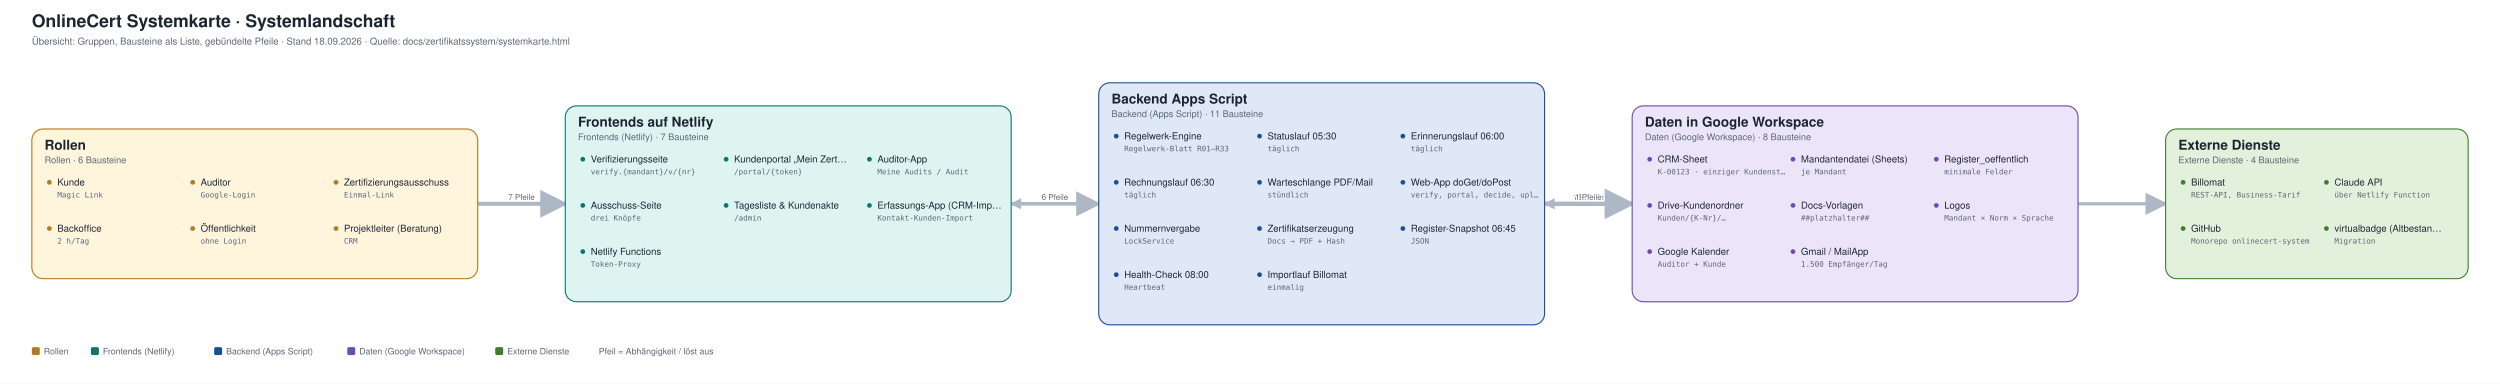
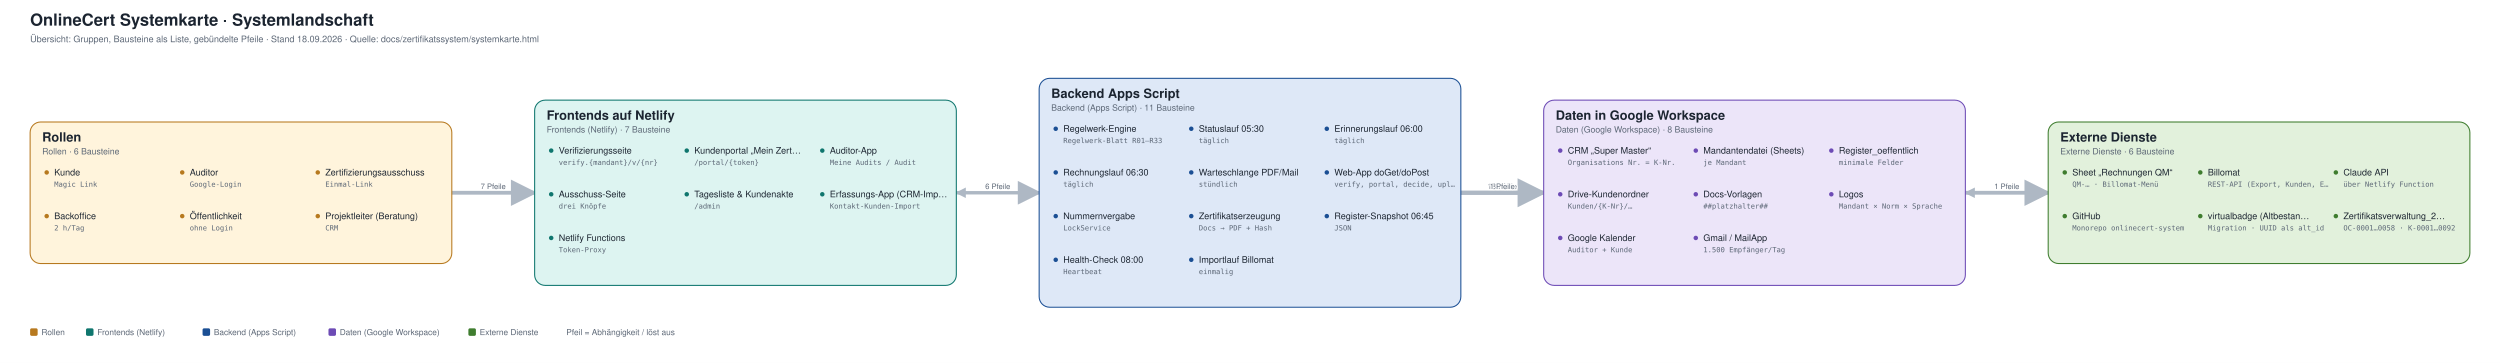
- <svg xmlns="http://www.w3.org/2000/svg" viewBox="0 0 3140 482" width="3140" height="482" font-family="'IBM Plex Sans','Segoe UI',Helvetica,Arial,sans-serif" font-size="12">
+ <svg xmlns="http://www.w3.org/2000/svg" viewBox="0 0 3320 482" width="3320" height="482" font-family="'IBM Plex Sans','Segoe UI',Helvetica,Arial,sans-serif" font-size="12">
  <defs>
    <marker id="a" viewBox="0 0 10 10" refX="9" refY="5" markerWidth="7" markerHeight="7" orient="auto-start-reverse">
      <path d="M0,0 L10,5 L0,10 z" fill="#AEB8C4" />
    </marker>
  </defs>
-   <rect width="3140" height="482" fill="#FFFFFF" />
+   <rect width="3320" height="482" fill="#FFFFFF" />
  <text x="40" y="34" font-size="22" font-weight="600" fill="#1B2430">OnlineCert Systemkarte · Systemlandschaft</text>
  <text x="40" y="56" font-size="12" fill="#5B6675">Übersicht: Gruppen, Bausteine als Liste, gebündelte Pfeile · Stand 18.09.2026 · Quelle: docs/zertifikatssystem/systemkarte.html</text>
  <g transform="translate(40,104)">
    <path d="M560,152 C620,152 610,152 670,152" fill="none" stroke="#AEB8C4" stroke-width="5" stroke-linecap="round" marker-end="url(#a)" />
    <text x="615" y="147" text-anchor="middle" font-size="10" fill="#5B6675" stroke="#FFFFFF" stroke-width="3" paint-order="stroke">7 Pfeile</text>
    <path d="M560,152 C1285,152 1285,152 2010,152" fill="none" stroke="#AEB8C4" stroke-width="3" stroke-linecap="round" marker-end="url(#a)" />
    <text x="1285" y="147" text-anchor="middle" font-size="10" fill="#5B6675" stroke="#FFFFFF" stroke-width="3" paint-order="stroke">3 Pfeile</text>
    <path d="M1230,152 C1620,152 1620,152 2010,152" fill="none" stroke="#AEB8C4" stroke-width="2" stroke-linecap="round" marker-end="url(#a)" />
    <text x="1620" y="147" text-anchor="middle" font-size="10" fill="#5B6675" stroke="#FFFFFF" stroke-width="3" paint-order="stroke">1 Pfeile</text>
    <path d="M1230,152 C1290,152 1280,152 1340,152" fill="none" stroke="#AEB8C4" stroke-width="4.5" stroke-linecap="round" marker-end="url(#a)" />
    <text x="1285" y="147" text-anchor="middle" font-size="10" fill="#5B6675" stroke="#FFFFFF" stroke-width="3" paint-order="stroke">6 Pfeile</text>
    <path d="M1230,152 C1955,152 1955,152 2680,152" fill="none" stroke="#AEB8C4" stroke-width="2.5" stroke-linecap="round" marker-end="url(#a)" />
    <text x="1955" y="147" text-anchor="middle" font-size="10" fill="#5B6675" stroke="#FFFFFF" stroke-width="3" paint-order="stroke">2 Pfeile</text>
    <path d="M1900,152 C1960,152 1950,152 2010,152" fill="none" stroke="#AEB8C4" stroke-width="5.5" stroke-linecap="round" marker-end="url(#a)" />
    <text x="1955" y="147" text-anchor="middle" font-size="10" fill="#5B6675" stroke="#FFFFFF" stroke-width="3" paint-order="stroke">18 Pfeile</text>
-     <path d="M1900,152 C2290,152 2290,152 2680,152" fill="none" stroke="#AEB8C4" stroke-width="4" stroke-linecap="round" marker-end="url(#a)" />
-     <text x="2290" y="147" text-anchor="middle" font-size="10" fill="#5B6675" stroke="#FFFFFF" stroke-width="3" paint-order="stroke">5 Pfeile</text>
-     <path d="M2680,152 C2290,152 2290,152 1900,152" fill="none" stroke="#AEB8C4" stroke-width="2" stroke-linecap="round" marker-end="url(#a)" />
-     <text x="2290" y="147" text-anchor="middle" font-size="10" fill="#5B6675" stroke="#FFFFFF" stroke-width="3" paint-order="stroke">1 Pfeile</text>
+     <path d="M1900,152 C2290,152 2290,152 2680,152" fill="none" stroke="#AEB8C4" stroke-width="5" stroke-linecap="round" marker-end="url(#a)" />
+     <text x="2290" y="147" text-anchor="middle" font-size="10" fill="#5B6675" stroke="#FFFFFF" stroke-width="3" paint-order="stroke">7 Pfeile</text>
+     <path d="M2680,152 C2620,152 2630,152 2570,152" fill="none" stroke="#AEB8C4" stroke-width="2" stroke-linecap="round" marker-end="url(#a)" />
+     <text x="2625" y="147" text-anchor="middle" font-size="10" fill="#5B6675" stroke="#FFFFFF" stroke-width="3" paint-order="stroke">1 Pfeile</text>
+     <path d="M560,152 C1620,152 1620,152 2680,152" fill="none" stroke="#AEB8C4" stroke-width="2" stroke-linecap="round" marker-end="url(#a)" />
+     <text x="1620" y="147" text-anchor="middle" font-size="10" fill="#5B6675" stroke="#FFFFFF" stroke-width="3" paint-order="stroke">1 Pfeile</text>
    <path d="M2680,152 C1955,152 1955,152 1230,152" fill="none" stroke="#AEB8C4" stroke-width="2" stroke-linecap="round" marker-end="url(#a)" />
    <text x="1955" y="147" text-anchor="middle" font-size="10" fill="#5B6675" stroke="#FFFFFF" stroke-width="3" paint-order="stroke">1 Pfeile</text>
    <rect x="0" y="58" width="560" height="188" rx="14" fill="#FFF4DC" stroke="#B7791F" stroke-width="1.4" />
    <text x="16" y="84" font-size="17" font-weight="600" fill="#1B2430">Rollen</text>
    <text x="16" y="101" font-size="11.5" fill="#5B6675">Rollen · 6 Bausteine</text>
    <circle cx="22" cy="125" r="3" fill="#B7791F" />
    <text x="32" y="129" font-size="12" fill="#1B2430">Kunde</text>
    <text x="32" y="144" font-family="'IBM Plex Mono',Menlo,Consolas,monospace" font-size="9.5" fill="#5B6675">Magic Link</text>
    <circle cx="202" cy="125" r="3" fill="#B7791F" />
    <text x="212" y="129" font-size="12" fill="#1B2430">Auditor</text>
    <text x="212" y="144" font-family="'IBM Plex Mono',Menlo,Consolas,monospace" font-size="9.5" fill="#5B6675">Google-Login</text>
    <circle cx="382" cy="125" r="3" fill="#B7791F" />
    <text x="392" y="129" font-size="12" fill="#1B2430">Zertifizierungsausschuss</text>
    <text x="392" y="144" font-family="'IBM Plex Mono',Menlo,Consolas,monospace" font-size="9.5" fill="#5B6675">Einmal-Link</text>
    <circle cx="22" cy="183" r="3" fill="#B7791F" />
    <text x="32" y="187" font-size="12" fill="#1B2430">Backoffice</text>
    <text x="32" y="202" font-family="'IBM Plex Mono',Menlo,Consolas,monospace" font-size="9.5" fill="#5B6675">2 h/Tag</text>
    <circle cx="202" cy="183" r="3" fill="#B7791F" />
    <text x="212" y="187" font-size="12" fill="#1B2430">Öffentlichkeit</text>
    <text x="212" y="202" font-family="'IBM Plex Mono',Menlo,Consolas,monospace" font-size="9.5" fill="#5B6675">ohne Login</text>
    <circle cx="382" cy="183" r="3" fill="#B7791F" />
    <text x="392" y="187" font-size="12" fill="#1B2430">Projektleiter (Beratung)</text>
    <text x="392" y="202" font-family="'IBM Plex Mono',Menlo,Consolas,monospace" font-size="9.5" fill="#5B6675">CRM</text>
    <rect x="670" y="29" width="560" height="246" rx="14" fill="#DDF4F1" stroke="#0F766E" stroke-width="1.4" />
    <text x="686" y="55" font-size="17" font-weight="600" fill="#1B2430">Frontends auf Netlify</text>
    <text x="686" y="72" font-size="11.5" fill="#5B6675">Frontends (Netlify) · 7 Bausteine</text>
    <circle cx="692" cy="96" r="3" fill="#0F766E" />
    <text x="702" y="100" font-size="12" fill="#1B2430">Verifizierungsseite</text>
    <text x="702" y="115" font-family="'IBM Plex Mono',Menlo,Consolas,monospace" font-size="9.5" fill="#5B6675">verify.{mandant}/v/{nr}</text>
    <circle cx="872" cy="96" r="3" fill="#0F766E" />
    <text x="882" y="100" font-size="12" fill="#1B2430">Kundenportal „Mein Zert…</text>
    <text x="882" y="115" font-family="'IBM Plex Mono',Menlo,Consolas,monospace" font-size="9.5" fill="#5B6675">/portal/{token}</text>
    <circle cx="1052" cy="96" r="3" fill="#0F766E" />
    <text x="1062" y="100" font-size="12" fill="#1B2430">Auditor-App</text>
    <text x="1062" y="115" font-family="'IBM Plex Mono',Menlo,Consolas,monospace" font-size="9.5" fill="#5B6675">Meine Audits / Audit</text>
    <circle cx="692" cy="154" r="3" fill="#0F766E" />
    <text x="702" y="158" font-size="12" fill="#1B2430">Ausschuss-Seite</text>
    <text x="702" y="173" font-family="'IBM Plex Mono',Menlo,Consolas,monospace" font-size="9.5" fill="#5B6675">drei Knöpfe</text>
    <circle cx="872" cy="154" r="3" fill="#0F766E" />
    <text x="882" y="158" font-size="12" fill="#1B2430">Tagesliste &amp; Kundenakte</text>
    <text x="882" y="173" font-family="'IBM Plex Mono',Menlo,Consolas,monospace" font-size="9.5" fill="#5B6675">/admin</text>
    <circle cx="1052" cy="154" r="3" fill="#0F766E" />
    <text x="1062" y="158" font-size="12" fill="#1B2430">Erfassungs-App (CRM-Imp…</text>
    <text x="1062" y="173" font-family="'IBM Plex Mono',Menlo,Consolas,monospace" font-size="9.5" fill="#5B6675">Kontakt-Kunden-Import</text>
    <circle cx="692" cy="212" r="3" fill="#0F766E" />
    <text x="702" y="216" font-size="12" fill="#1B2430">Netlify Functions</text>
    <text x="702" y="231" font-family="'IBM Plex Mono',Menlo,Consolas,monospace" font-size="9.5" fill="#5B6675">Token-Proxy</text>
    <rect x="1340" y="0" width="560" height="304" rx="14" fill="#DEE8F7" stroke="#1B4F94" stroke-width="1.4" />
    <text x="1356" y="26" font-size="17" font-weight="600" fill="#1B2430">Backend Apps Script</text>
    <text x="1356" y="43" font-size="11.5" fill="#5B6675">Backend (Apps Script) · 11 Bausteine</text>
    <circle cx="1362" cy="67" r="3" fill="#1B4F94" />
    <text x="1372" y="71" font-size="12" fill="#1B2430">Regelwerk-Engine</text>
    <text x="1372" y="86" font-family="'IBM Plex Mono',Menlo,Consolas,monospace" font-size="9.5" fill="#5B6675">Regelwerk-Blatt R01–R33</text>
    <circle cx="1542" cy="67" r="3" fill="#1B4F94" />
    <text x="1552" y="71" font-size="12" fill="#1B2430">Statuslauf 05:30</text>
    <text x="1552" y="86" font-family="'IBM Plex Mono',Menlo,Consolas,monospace" font-size="9.5" fill="#5B6675">täglich</text>
    <circle cx="1722" cy="67" r="3" fill="#1B4F94" />
    <text x="1732" y="71" font-size="12" fill="#1B2430">Erinnerungslauf 06:00</text>
    <text x="1732" y="86" font-family="'IBM Plex Mono',Menlo,Consolas,monospace" font-size="9.5" fill="#5B6675">täglich</text>
    <circle cx="1362" cy="125" r="3" fill="#1B4F94" />
    <text x="1372" y="129" font-size="12" fill="#1B2430">Rechnungslauf 06:30</text>
    <text x="1372" y="144" font-family="'IBM Plex Mono',Menlo,Consolas,monospace" font-size="9.5" fill="#5B6675">täglich</text>
    <circle cx="1542" cy="125" r="3" fill="#1B4F94" />
    <text x="1552" y="129" font-size="12" fill="#1B2430">Warteschlange PDF/Mail</text>
    <text x="1552" y="144" font-family="'IBM Plex Mono',Menlo,Consolas,monospace" font-size="9.5" fill="#5B6675">stündlich</text>
    <circle cx="1722" cy="125" r="3" fill="#1B4F94" />
    <text x="1732" y="129" font-size="12" fill="#1B2430">Web-App doGet/doPost</text>
    <text x="1732" y="144" font-family="'IBM Plex Mono',Menlo,Consolas,monospace" font-size="9.5" fill="#5B6675">verify, portal, decide, upl…</text>
    <circle cx="1362" cy="183" r="3" fill="#1B4F94" />
    <text x="1372" y="187" font-size="12" fill="#1B2430">Nummernvergabe</text>
    <text x="1372" y="202" font-family="'IBM Plex Mono',Menlo,Consolas,monospace" font-size="9.5" fill="#5B6675">LockService</text>
    <circle cx="1542" cy="183" r="3" fill="#1B4F94" />
    <text x="1552" y="187" font-size="12" fill="#1B2430">Zertifikatserzeugung</text>
    <text x="1552" y="202" font-family="'IBM Plex Mono',Menlo,Consolas,monospace" font-size="9.5" fill="#5B6675">Docs → PDF + Hash</text>
    <circle cx="1722" cy="183" r="3" fill="#1B4F94" />
    <text x="1732" y="187" font-size="12" fill="#1B2430">Register-Snapshot 06:45</text>
    <text x="1732" y="202" font-family="'IBM Plex Mono',Menlo,Consolas,monospace" font-size="9.5" fill="#5B6675">JSON</text>
    <circle cx="1362" cy="241" r="3" fill="#1B4F94" />
    <text x="1372" y="245" font-size="12" fill="#1B2430">Health-Check 08:00</text>
    <text x="1372" y="260" font-family="'IBM Plex Mono',Menlo,Consolas,monospace" font-size="9.5" fill="#5B6675">Heartbeat</text>
    <circle cx="1542" cy="241" r="3" fill="#1B4F94" />
    <text x="1552" y="245" font-size="12" fill="#1B2430">Importlauf Billomat</text>
    <text x="1552" y="260" font-family="'IBM Plex Mono',Menlo,Consolas,monospace" font-size="9.5" fill="#5B6675">einmalig</text>
    <rect x="2010" y="29" width="560" height="246" rx="14" fill="#ECE5F9" stroke="#6D4BB5" stroke-width="1.4" />
    <text x="2026" y="55" font-size="17" font-weight="600" fill="#1B2430">Daten in Google Workspace</text>
    <text x="2026" y="72" font-size="11.5" fill="#5B6675">Daten (Google Workspace) · 8 Bausteine</text>
    <circle cx="2032" cy="96" r="3" fill="#6D4BB5" />
-     <text x="2042" y="100" font-size="12" fill="#1B2430">CRM-Sheet</text>
-     <text x="2042" y="115" font-family="'IBM Plex Mono',Menlo,Consolas,monospace" font-size="9.5" fill="#5B6675">K-00123 · einziger Kundenst…</text>
+     <text x="2042" y="100" font-size="12" fill="#1B2430">CRM „Super Master“</text>
+     <text x="2042" y="115" font-family="'IBM Plex Mono',Menlo,Consolas,monospace" font-size="9.5" fill="#5B6675">Organisations Nr. = K-Nr.</text>
    <circle cx="2212" cy="96" r="3" fill="#6D4BB5" />
    <text x="2222" y="100" font-size="12" fill="#1B2430">Mandantendatei (Sheets)</text>
    <text x="2222" y="115" font-family="'IBM Plex Mono',Menlo,Consolas,monospace" font-size="9.5" fill="#5B6675">je Mandant</text>
    <circle cx="2392" cy="96" r="3" fill="#6D4BB5" />
    <text x="2402" y="100" font-size="12" fill="#1B2430">Register_oeffentlich</text>
    <text x="2402" y="115" font-family="'IBM Plex Mono',Menlo,Consolas,monospace" font-size="9.5" fill="#5B6675">minimale Felder</text>
    <circle cx="2032" cy="154" r="3" fill="#6D4BB5" />
    <text x="2042" y="158" font-size="12" fill="#1B2430">Drive-Kundenordner</text>
    <text x="2042" y="173" font-family="'IBM Plex Mono',Menlo,Consolas,monospace" font-size="9.5" fill="#5B6675">Kunden/{K-Nr}/…</text>
    <circle cx="2212" cy="154" r="3" fill="#6D4BB5" />
    <text x="2222" y="158" font-size="12" fill="#1B2430">Docs-Vorlagen</text>
    <text x="2222" y="173" font-family="'IBM Plex Mono',Menlo,Consolas,monospace" font-size="9.5" fill="#5B6675">##platzhalter##</text>
    <circle cx="2392" cy="154" r="3" fill="#6D4BB5" />
    <text x="2402" y="158" font-size="12" fill="#1B2430">Logos</text>
    <text x="2402" y="173" font-family="'IBM Plex Mono',Menlo,Consolas,monospace" font-size="9.5" fill="#5B6675">Mandant × Norm × Sprache</text>
    <circle cx="2032" cy="212" r="3" fill="#6D4BB5" />
    <text x="2042" y="216" font-size="12" fill="#1B2430">Google Kalender</text>
    <text x="2042" y="231" font-family="'IBM Plex Mono',Menlo,Consolas,monospace" font-size="9.5" fill="#5B6675">Auditor + Kunde</text>
    <circle cx="2212" cy="212" r="3" fill="#6D4BB5" />
    <text x="2222" y="216" font-size="12" fill="#1B2430">Gmail / MailApp</text>
    <text x="2222" y="231" font-family="'IBM Plex Mono',Menlo,Consolas,monospace" font-size="9.5" fill="#5B6675">1.500 Empfänger/Tag</text>
-     <rect x="2680" y="58" width="380" height="188" rx="14" fill="#E2F1DC" stroke="#3F7D2F" stroke-width="1.4" />
+     <rect x="2680" y="58" width="560" height="188" rx="14" fill="#E2F1DC" stroke="#3F7D2F" stroke-width="1.4" />
    <text x="2696" y="84" font-size="17" font-weight="600" fill="#1B2430">Externe Dienste</text>
-     <text x="2696" y="101" font-size="11.5" fill="#5B6675">Externe Dienste · 4 Bausteine</text>
+     <text x="2696" y="101" font-size="11.5" fill="#5B6675">Externe Dienste · 6 Bausteine</text>
    <circle cx="2702" cy="125" r="3" fill="#3F7D2F" />
-     <text x="2712" y="129" font-size="12" fill="#1B2430">Billomat</text>
-     <text x="2712" y="144" font-family="'IBM Plex Mono',Menlo,Consolas,monospace" font-size="9.5" fill="#5B6675">REST-API, Business-Tarif</text>
+     <text x="2712" y="129" font-size="12" fill="#1B2430">Sheet „Rechnungen QM“</text>
+     <text x="2712" y="144" font-family="'IBM Plex Mono',Menlo,Consolas,monospace" font-size="9.5" fill="#5B6675">QM-… · Billomat-Menü</text>
    <circle cx="2882" cy="125" r="3" fill="#3F7D2F" />
-     <text x="2892" y="129" font-size="12" fill="#1B2430">Claude API</text>
-     <text x="2892" y="144" font-family="'IBM Plex Mono',Menlo,Consolas,monospace" font-size="9.5" fill="#5B6675">über Netlify Function</text>
+     <text x="2892" y="129" font-size="12" fill="#1B2430">Billomat</text>
+     <text x="2892" y="144" font-family="'IBM Plex Mono',Menlo,Consolas,monospace" font-size="9.5" fill="#5B6675">REST-API (Export, Kunden, E…</text>
+     <circle cx="3062" cy="125" r="3" fill="#3F7D2F" />
+     <text x="3072" y="129" font-size="12" fill="#1B2430">Claude API</text>
+     <text x="3072" y="144" font-family="'IBM Plex Mono',Menlo,Consolas,monospace" font-size="9.5" fill="#5B6675">über Netlify Function</text>
    <circle cx="2702" cy="183" r="3" fill="#3F7D2F" />
    <text x="2712" y="187" font-size="12" fill="#1B2430">GitHub</text>
    <text x="2712" y="202" font-family="'IBM Plex Mono',Menlo,Consolas,monospace" font-size="9.5" fill="#5B6675">Monorepo onlinecert-system</text>
    <circle cx="2882" cy="183" r="3" fill="#3F7D2F" />
    <text x="2892" y="187" font-size="12" fill="#1B2430">virtualbadge (Altbestan…</text>
-     <text x="2892" y="202" font-family="'IBM Plex Mono',Menlo,Consolas,monospace" font-size="9.5" fill="#5B6675">Migration</text>
+     <text x="2892" y="202" font-family="'IBM Plex Mono',Menlo,Consolas,monospace" font-size="9.5" fill="#5B6675">Migration · UUID als alt_id</text>
+     <circle cx="3062" cy="183" r="3" fill="#3F7D2F" />
+     <text x="3072" y="187" font-size="12" fill="#1B2430">Zertifikatsverwaltung_2…</text>
+     <text x="3072" y="202" font-family="'IBM Plex Mono',Menlo,Consolas,monospace" font-size="9.5" fill="#5B6675">OC-0001…0058 · K-0001…0092</text>
  </g>
  <rect x="40" y="436" width="10" height="10" rx="2" fill="#B7791F" />
  <text x="55" y="445" font-size="11" fill="#5B6675">Rollen</text>
  <rect x="114.2" y="436" width="10" height="10" rx="2" fill="#0F766E" />
  <text x="129.2" y="445" font-size="11" fill="#5B6675">Frontends (Netlify)</text>
  <rect x="269" y="436" width="10" height="10" rx="2" fill="#1B4F94" />
  <text x="284" y="445" font-size="11" fill="#5B6675">Backend (Apps Script)</text>
  <rect x="436.2" y="436" width="10" height="10" rx="2" fill="#6D4BB5" />
  <text x="451.2" y="445" font-size="11" fill="#5B6675">Daten (Google Workspace)</text>
  <rect x="622" y="436" width="10" height="10" rx="2" fill="#3F7D2F" />
  <text x="637" y="445" font-size="11" fill="#5B6675">Externe Dienste</text>
  <text x="752" y="445" font-size="11" fill="#5B6675">Pfeil = Abhängigkeit / löst aus</text>
</svg>
